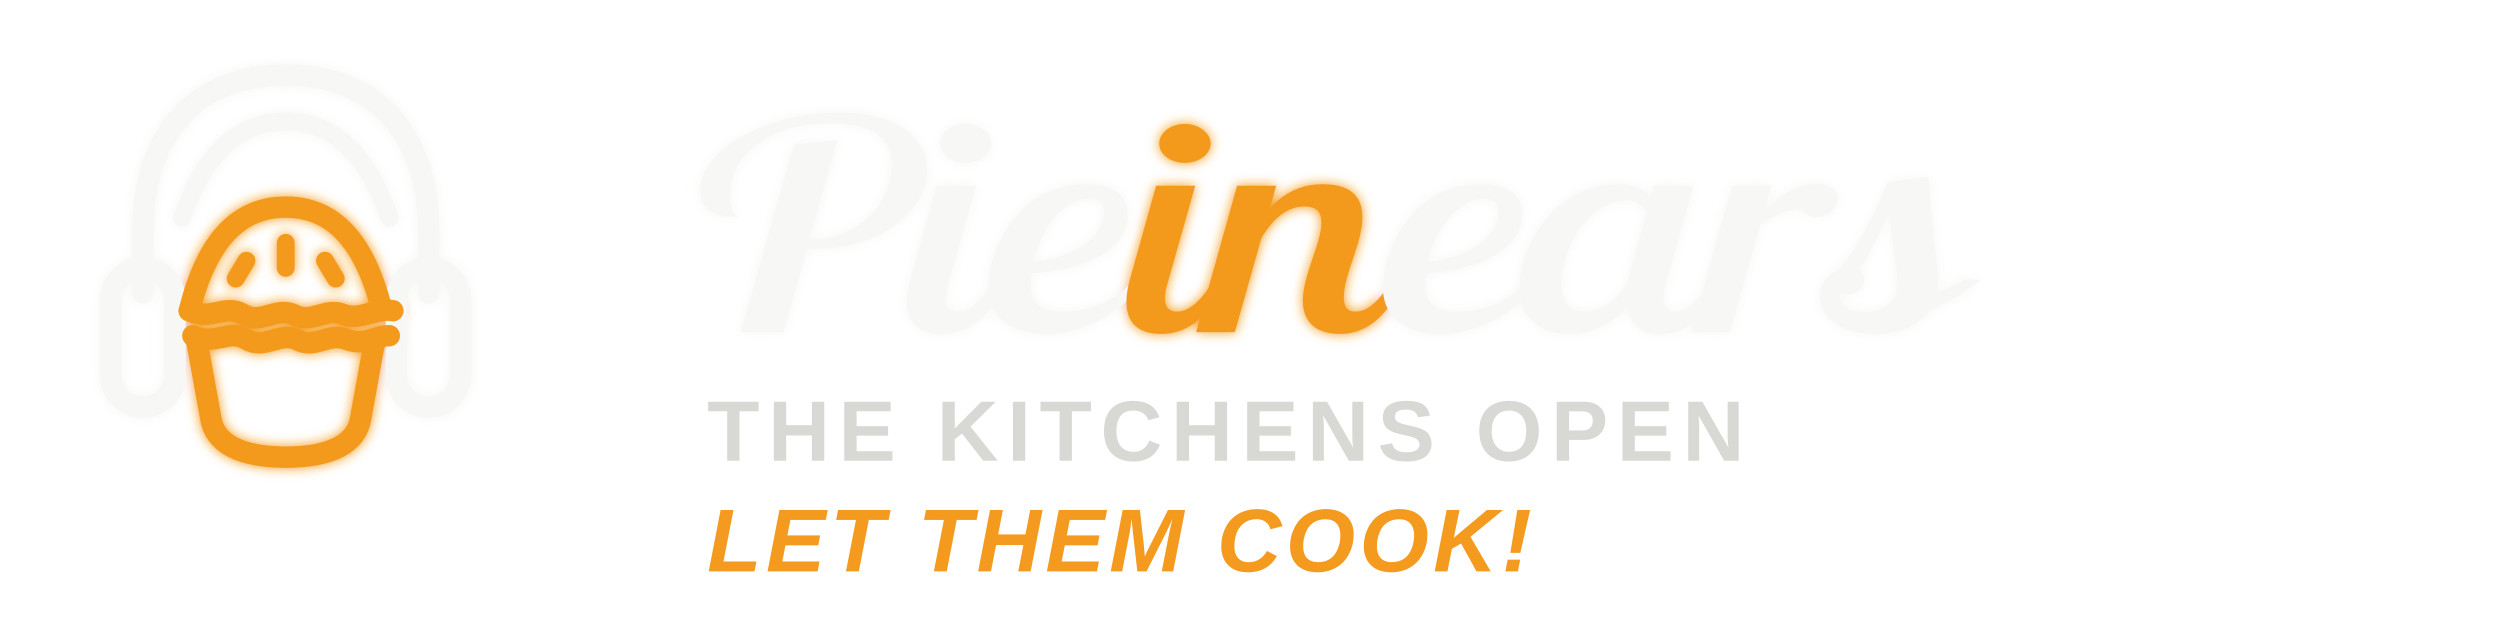
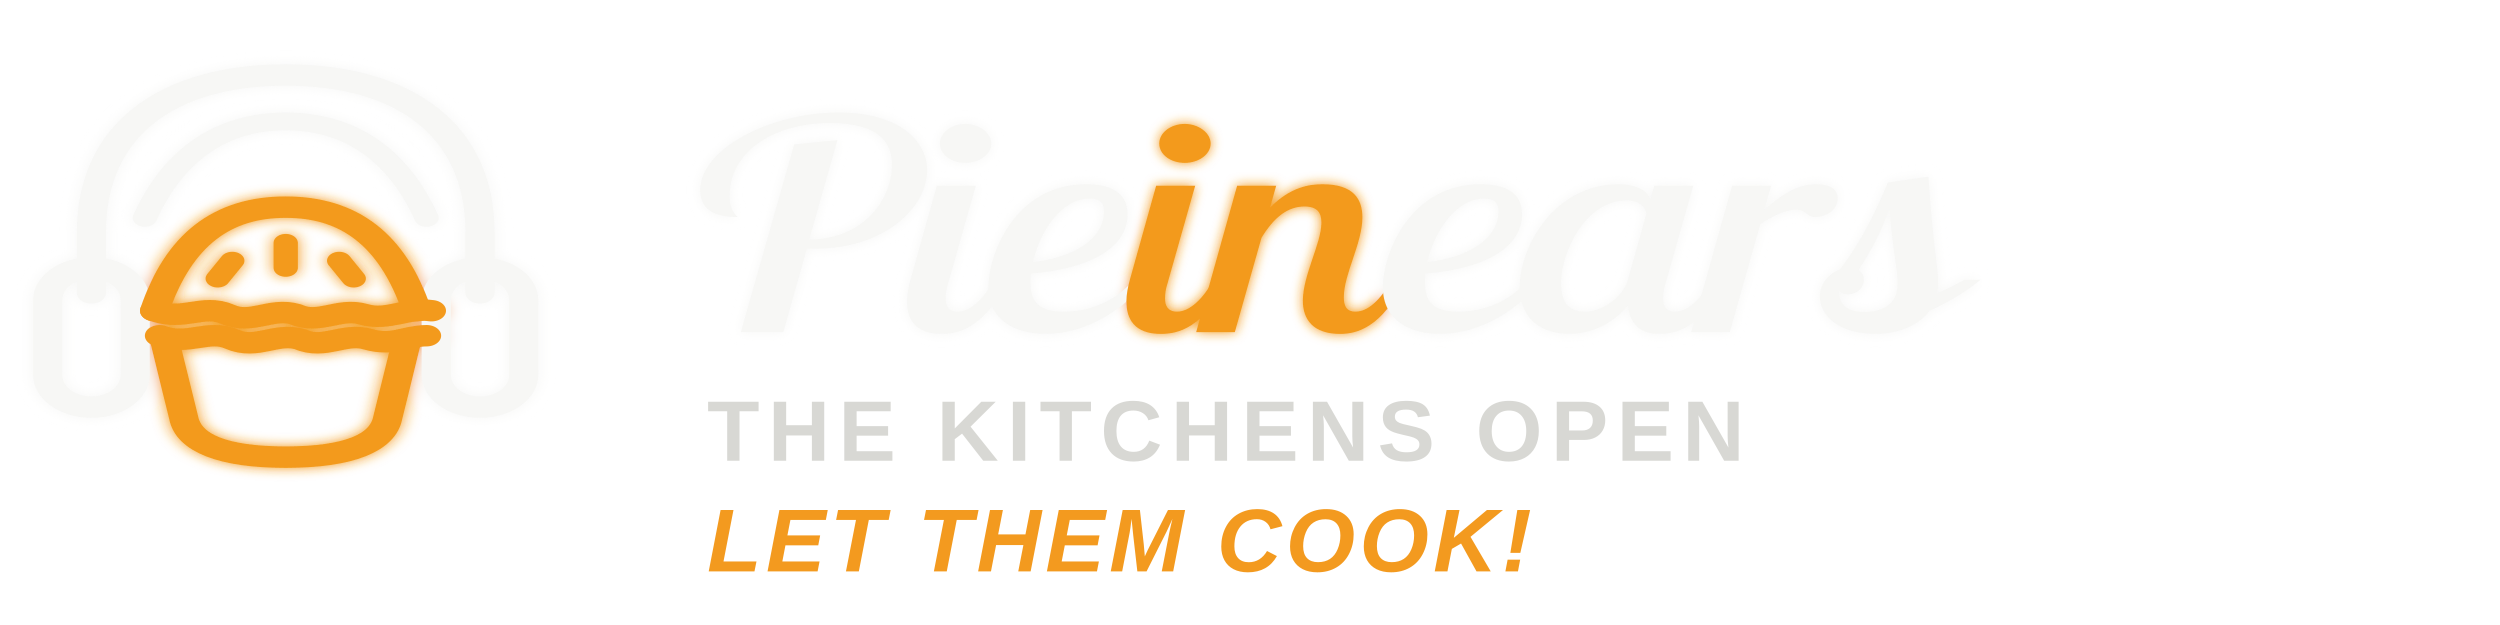
<svg xmlns="http://www.w3.org/2000/svg" viewBox="0 0 700 175" role="img" aria-labelledby="title desc">
  <defs>
    <filter id="softGlow" x="-20%" y="-20%" width="140%" height="140%">
      <feGaussianBlur stdDeviation="1.6" result="b" />
      <feMerge>
        <feMergeNode in="b" />
        <feMergeNode in="SourceGraphic" />
      </feMerge>
    </filter>
  </defs>
-   <g transform="translate(10 10)" fill="none" stroke-linecap="round" stroke-linejoin="round" filter="url(#softGlow)">
+   <g transform="translate(10 10) translate(70 0) scale(1.36 1) translate(-70 0)" fill="none" stroke-linecap="round" stroke-linejoin="round" filter="url(#softGlow)">
    <path d="M30 72V55c0-29 16-44 40-44s40 15 40 44v17" stroke="#F7F7F5" stroke-width="6" />
    <path d="M41 51c6-18 16-27 29-27s23 9 29 27" stroke="#F7F7F5" stroke-width="5" />
    <rect x="21" y="65" width="18" height="39" rx="9" stroke="#F7F7F5" stroke-width="6" />
    <rect x="101" y="65" width="18" height="39" rx="9" stroke="#F7F7F5" stroke-width="6" />
    <path d="M43 77c5-20 14-29 27-29s22 9 27 29" stroke="#F39A1F" stroke-width="6" />
    <path d="M43 77c6 3 10-2 15 1 5 3 9-2 14 0 5 3 9-2 14 0 5 2 9-2 14-1" stroke="#F39A1F" stroke-width="6" />
    <path d="M44 84c6 3 10-2 15 1 5 3 9-2 14 0 5 3 9-2 14 0 5 2 8-1 12-1" stroke="#F39A1F" stroke-width="6" />
    <path d="M45 85l4 22c1 7 8 11 21 11s20-4 21-11l4-22" stroke="#F39A1F" stroke-width="6" />
    <path d="M59 63l-3 5M70 58v7M81 63l3 5" stroke="#F39A1F" stroke-width="5" />
  </g>
  <g filter="url(#softGlow)">
    <path d="M222.364 40.438 207.427 93.0H219.333L225.936 69.63H228.317C247.8 69.63 259.598 57.986 259.598 47.736C259.598 39.208 251.48 31.5 234.811 31.5C215.653 31.5 196.061 41.668 196.061 53.23C196.061 58.724 200.066 60.774 206.561 60.774C205.911 60.2 204.288 58.642 204.288 55.034C204.288 41.75 217.601 34.452 232.322 34.452C246.177 34.452 249.748 39.946 249.748 46.096C249.748 55.526 242.172 66.924 226.585 67.088L234.487 39.208Z" fill="#F7F7F5" />
    <path d="M263.167 40.192C263.167 43.226 266.306 45.604 270.311 45.604C274.207 45.604 277.563 43.226 277.563 40.192C277.563 37.24 274.207 34.698 270.311 34.698C266.306 34.698 263.167 37.24 263.167 40.192ZM262.301 52.0 254.941 78.322C254.4 80.29 253.967 82.422 253.967 84.39C253.967 89.31 256.24 93.492 263.6 93.492C268.363 93.492 275.398 92.016 282.434 78.322H278.429C275.29 83.898 271.61 87.26 268.146 87.26C265.44 87.26 264.791 85.456 264.791 83.57C264.791 82.258 265.007 80.864 265.332 79.88L273.233 52.0Z" fill="#F7F7F5" />
    <path d="M315.716 60.036C315.716 53.312 310.088 51.59 304.135 51.59C284.219 51.59 276.75 71.106 276.75 80.372C276.75 89.802 284.435 93.492 292.77 93.492C304.351 93.492 315.283 86.358 321.02 78.322H317.557C311.928 84.718 304.784 87.26 297.965 87.26C291.038 87.26 288.548 84.718 288.548 79.142C288.548 78.322 288.548 77.502 288.656 76.6C305.434 75.288 315.716 69.22 315.716 60.036ZM305.109 55.608C308.573 55.608 309.114 57.33 309.114 59.216C309.114 66.596 301.212 72.008 289.198 73.402C291.146 64.956 297.099 55.608 305.109 55.608Z" fill="#F7F7F5" />
    <path d="M324.588 40.192C324.588 43.226 327.727 45.604 331.732 45.604C335.628 45.604 338.984 43.226 338.984 40.192C338.984 37.24 335.628 34.698 331.732 34.698C327.727 34.698 324.588 37.24 324.588 40.192ZM323.722 52.0 316.362 78.322C315.82 80.29 315.387 82.422 315.387 84.39C315.387 89.31 317.66 93.492 325.021 93.492C329.783 93.492 336.819 92.016 343.855 78.322H339.85C336.711 83.898 333.031 87.26 329.567 87.26C326.861 87.26 326.211 85.456 326.211 83.57C326.211 82.258 326.428 80.864 326.753 79.88L334.654 52.0Z" fill="#F39A1F" />
    <path d="M346.397 52.0 334.924 93.0H345.748L353.216 66.596C356.788 60.692 360.685 57.822 365.231 57.822C368.911 57.822 369.993 59.626 369.993 62.332C369.993 68.154 364.798 77.01 364.798 84.226C364.798 89.474 367.72 93.492 375.189 93.492C379.627 93.492 386.662 92.098 393.698 78.322H389.693C386.338 84.226 382.982 87.26 379.518 87.26C376.921 87.26 376.271 85.538 376.271 83.242C376.271 76.682 381.467 68.154 381.467 60.856C381.467 55.854 379.086 51.59 370.318 51.59C366.53 51.59 361.226 52.41 355.597 58.15L357.329 52.0Z" fill="#F39A1F" />
    <path d="M426.169 60.036C426.169 53.312 420.54 51.59 414.587 51.59C394.671 51.59 387.202 71.106 387.202 80.372C387.202 89.802 394.887 93.492 403.222 93.492C414.804 93.492 425.736 86.358 431.473 78.322H428.009C422.38 84.718 415.237 87.26 408.417 87.26C401.49 87.26 399.001 84.718 399.001 79.142C399.001 78.322 399.001 77.502 399.109 76.6C415.886 75.288 426.169 69.22 426.169 60.036ZM415.561 55.608C419.025 55.608 419.566 57.33 419.566 59.216C419.566 66.596 411.665 72.008 399.65 73.402C401.598 64.956 407.552 55.608 415.561 55.608Z" fill="#F7F7F5" />
    <path d="M463.183 52.0 462.1 55.936C461.018 52.574 456.688 51.59 453.225 51.59C435.04 51.59 425.515 69.22 425.515 80.29C425.515 89.884 432.334 93.492 439.37 93.492C446.297 93.492 452.467 89.884 455.822 85.456C456.363 91.114 459.719 93.492 464.481 93.492C469.244 93.492 476.28 92.016 483.315 78.322H479.31C476.171 83.898 472.491 87.26 469.028 87.26C466.322 87.26 465.672 85.456 465.672 83.57C465.672 82.258 465.889 80.864 466.213 79.88L474.115 52.0ZM443.916 87.26C439.803 87.26 437.097 85.374 437.097 79.142C437.097 70.942 443.699 56.1 455.606 56.1C458.853 56.1 460.585 57.904 461.018 59.708L455.822 78.322C454.415 83.324 448.462 87.26 443.916 87.26Z" fill="#F7F7F5" />
    <path d="M484.988 52.0 473.514 93.0H484.338L492.889 62.742C495.92 60.774 499.708 58.724 502.847 58.724C505.986 58.724 505.77 60.774 508.259 60.774C510.207 60.774 514.537 59.626 514.537 55.444C514.537 53.23 512.805 51.59 508.476 51.59C502.522 51.59 498.085 55.28 493.971 58.724L495.92 52.0Z" fill="#F7F7F5" />
    <path d="M550.031 78.322C547.866 79.552 545.16 80.946 542.454 82.094C542.563 81.274 542.671 80.29 542.671 79.306C542.671 73.894 541.372 70.532 539.965 49.458L528.6 51.098C525.244 59.134 521.348 67.252 515.286 75.37C512.364 76.436 509.549 79.224 509.549 82.996C509.549 87.998 514.312 93.492 525.352 93.492C530.331 93.492 536.826 91.77 540.29 87.014C544.727 84.964 549.706 82.34 554.577 78.322ZM531.306 79.388C531.306 85.128 527.409 87.342 521.889 87.342C517.126 87.342 514.853 85.128 514.853 81.274C515.503 82.094 516.368 82.422 517.451 82.422C519.507 82.422 521.889 80.946 521.889 78.322C521.889 77.01 521.239 76.108 520.373 75.616C524.27 69.712 527.084 64.3 529.033 58.232C530.223 72.5 531.306 74.878 531.306 79.388Z" fill="#F7F7F5" />
  </g>
  <text x="198" y="129" fill="#D8D8D4" font-family="Arial, Helvetica, sans-serif" font-size="24" font-weight="600" letter-spacing="2.4">THE KITCHENS OPEN</text>
  <text x="198" y="160" fill="#F39A1F" font-family="Arial, Helvetica, sans-serif" font-size="25" font-weight="800" font-style="italic" letter-spacing="1.2">LET THEM COOK!</text>
</svg>
